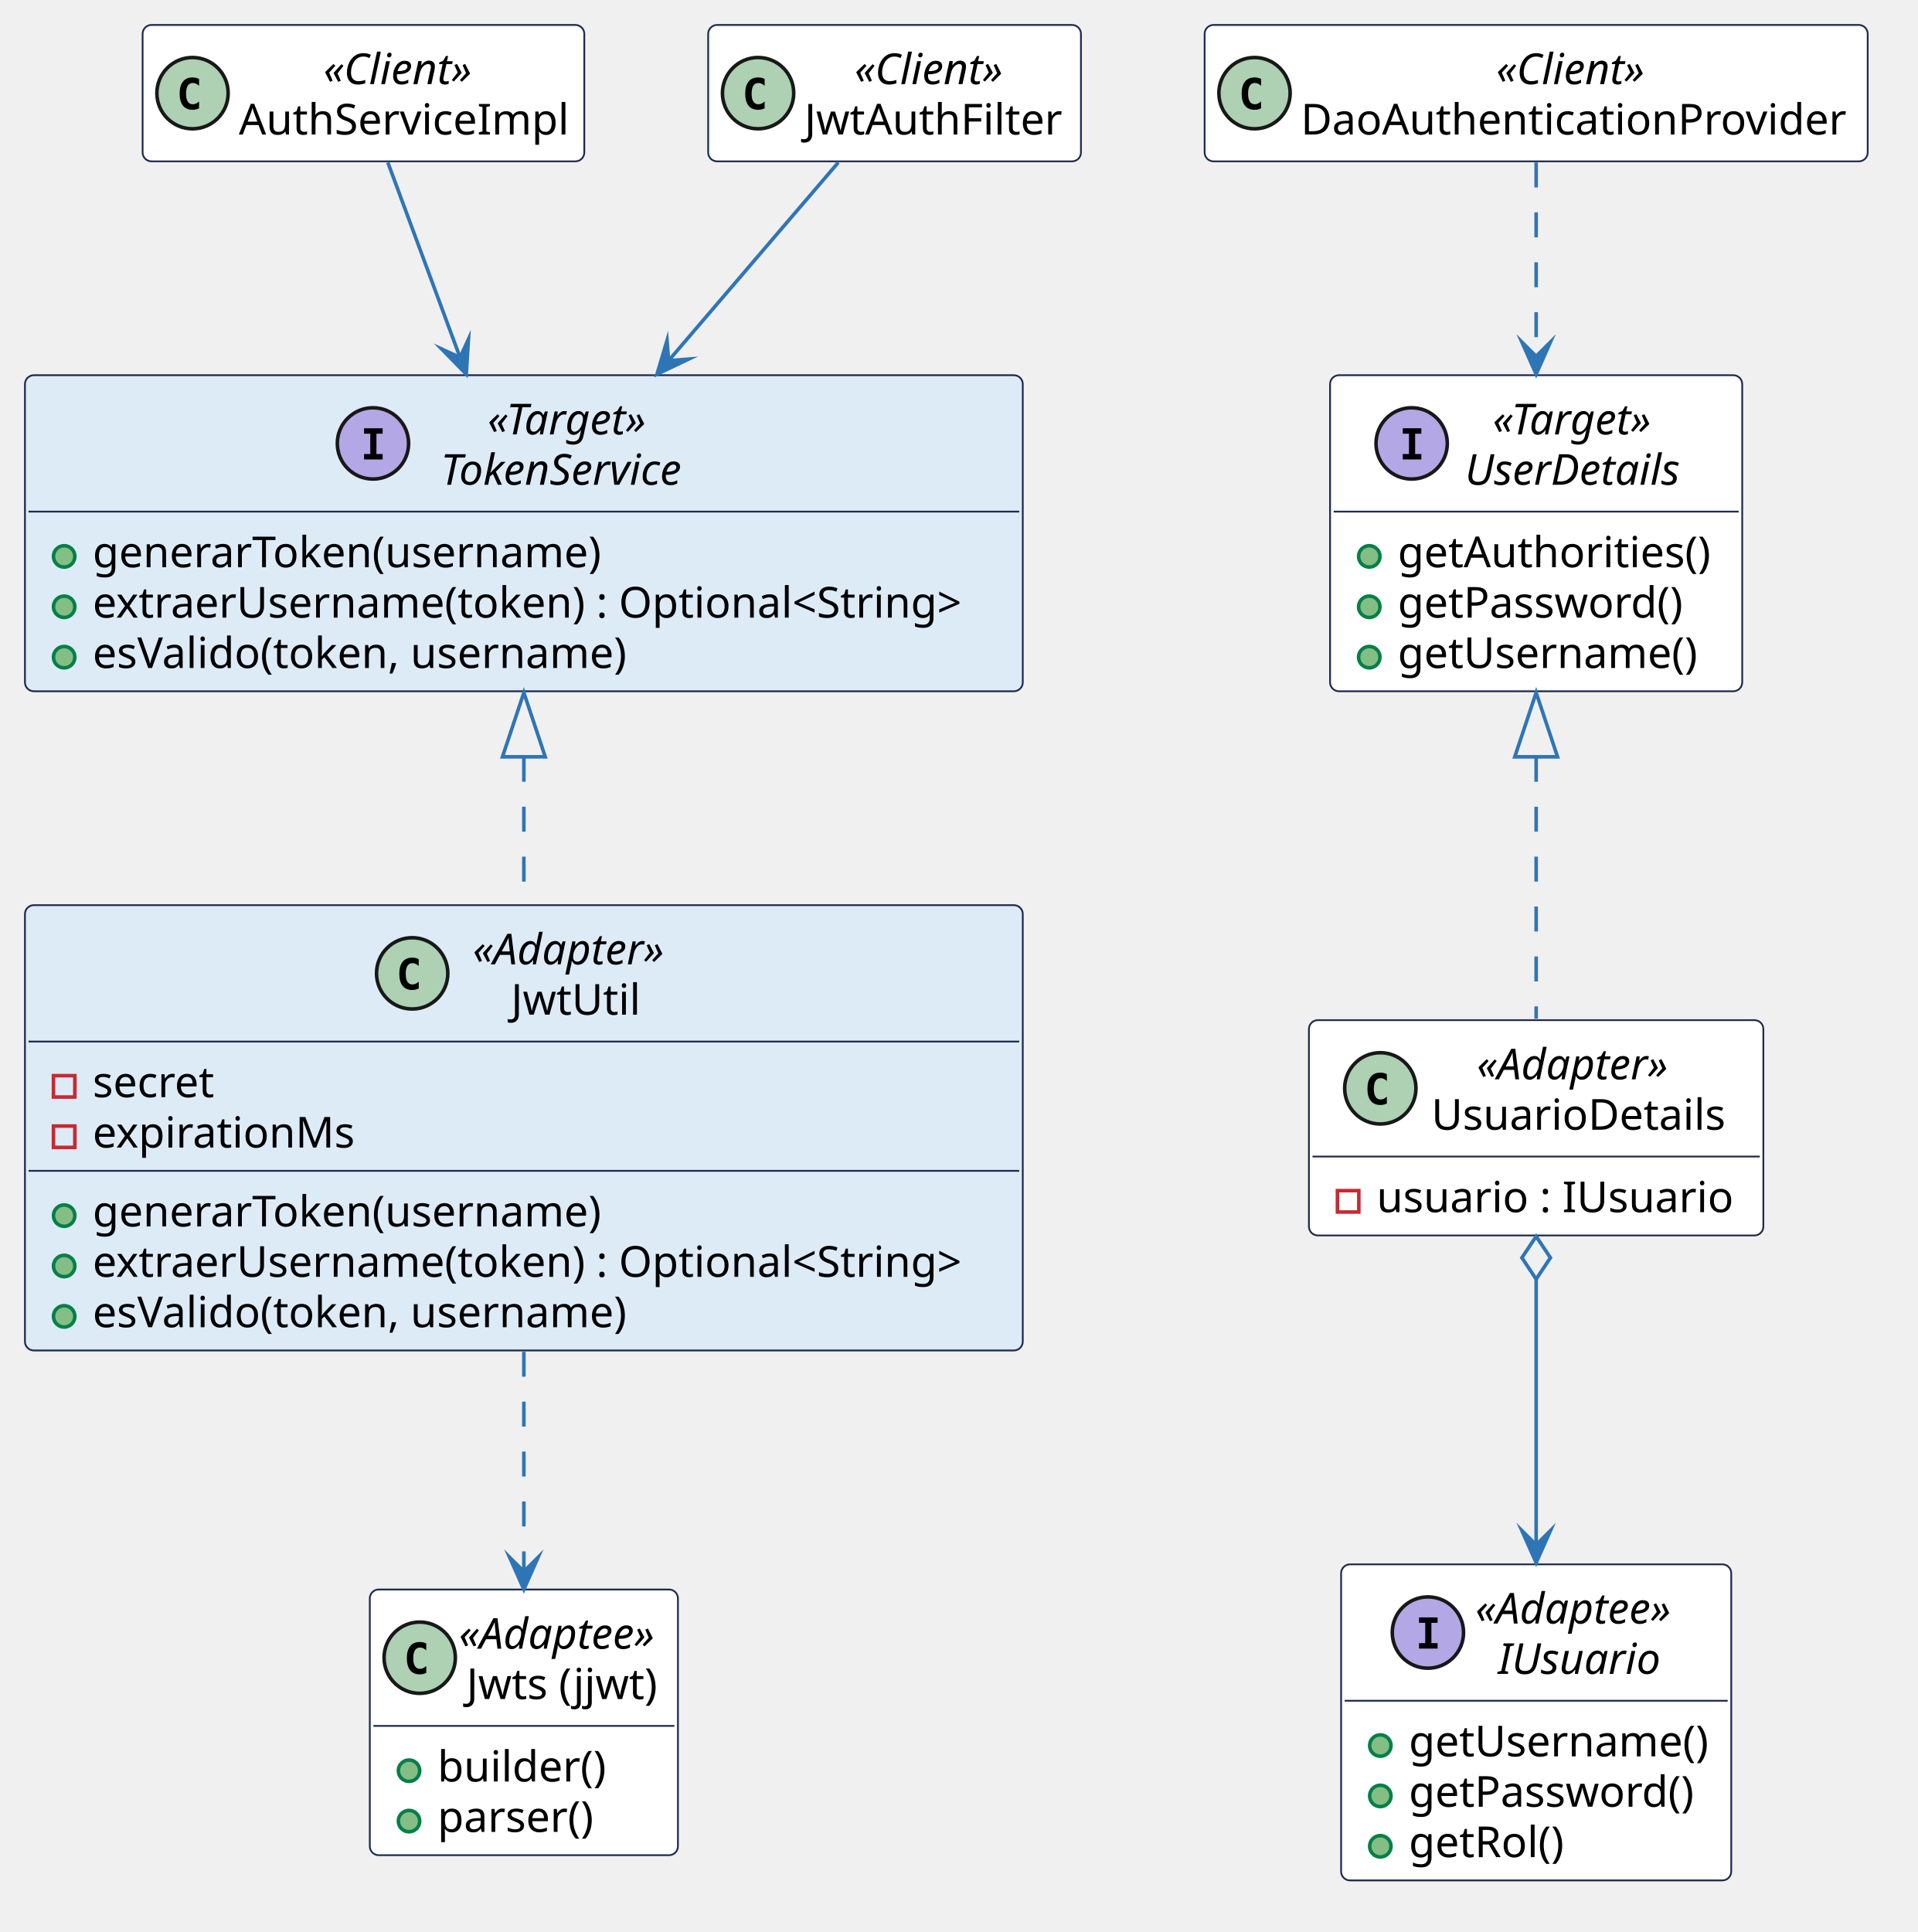
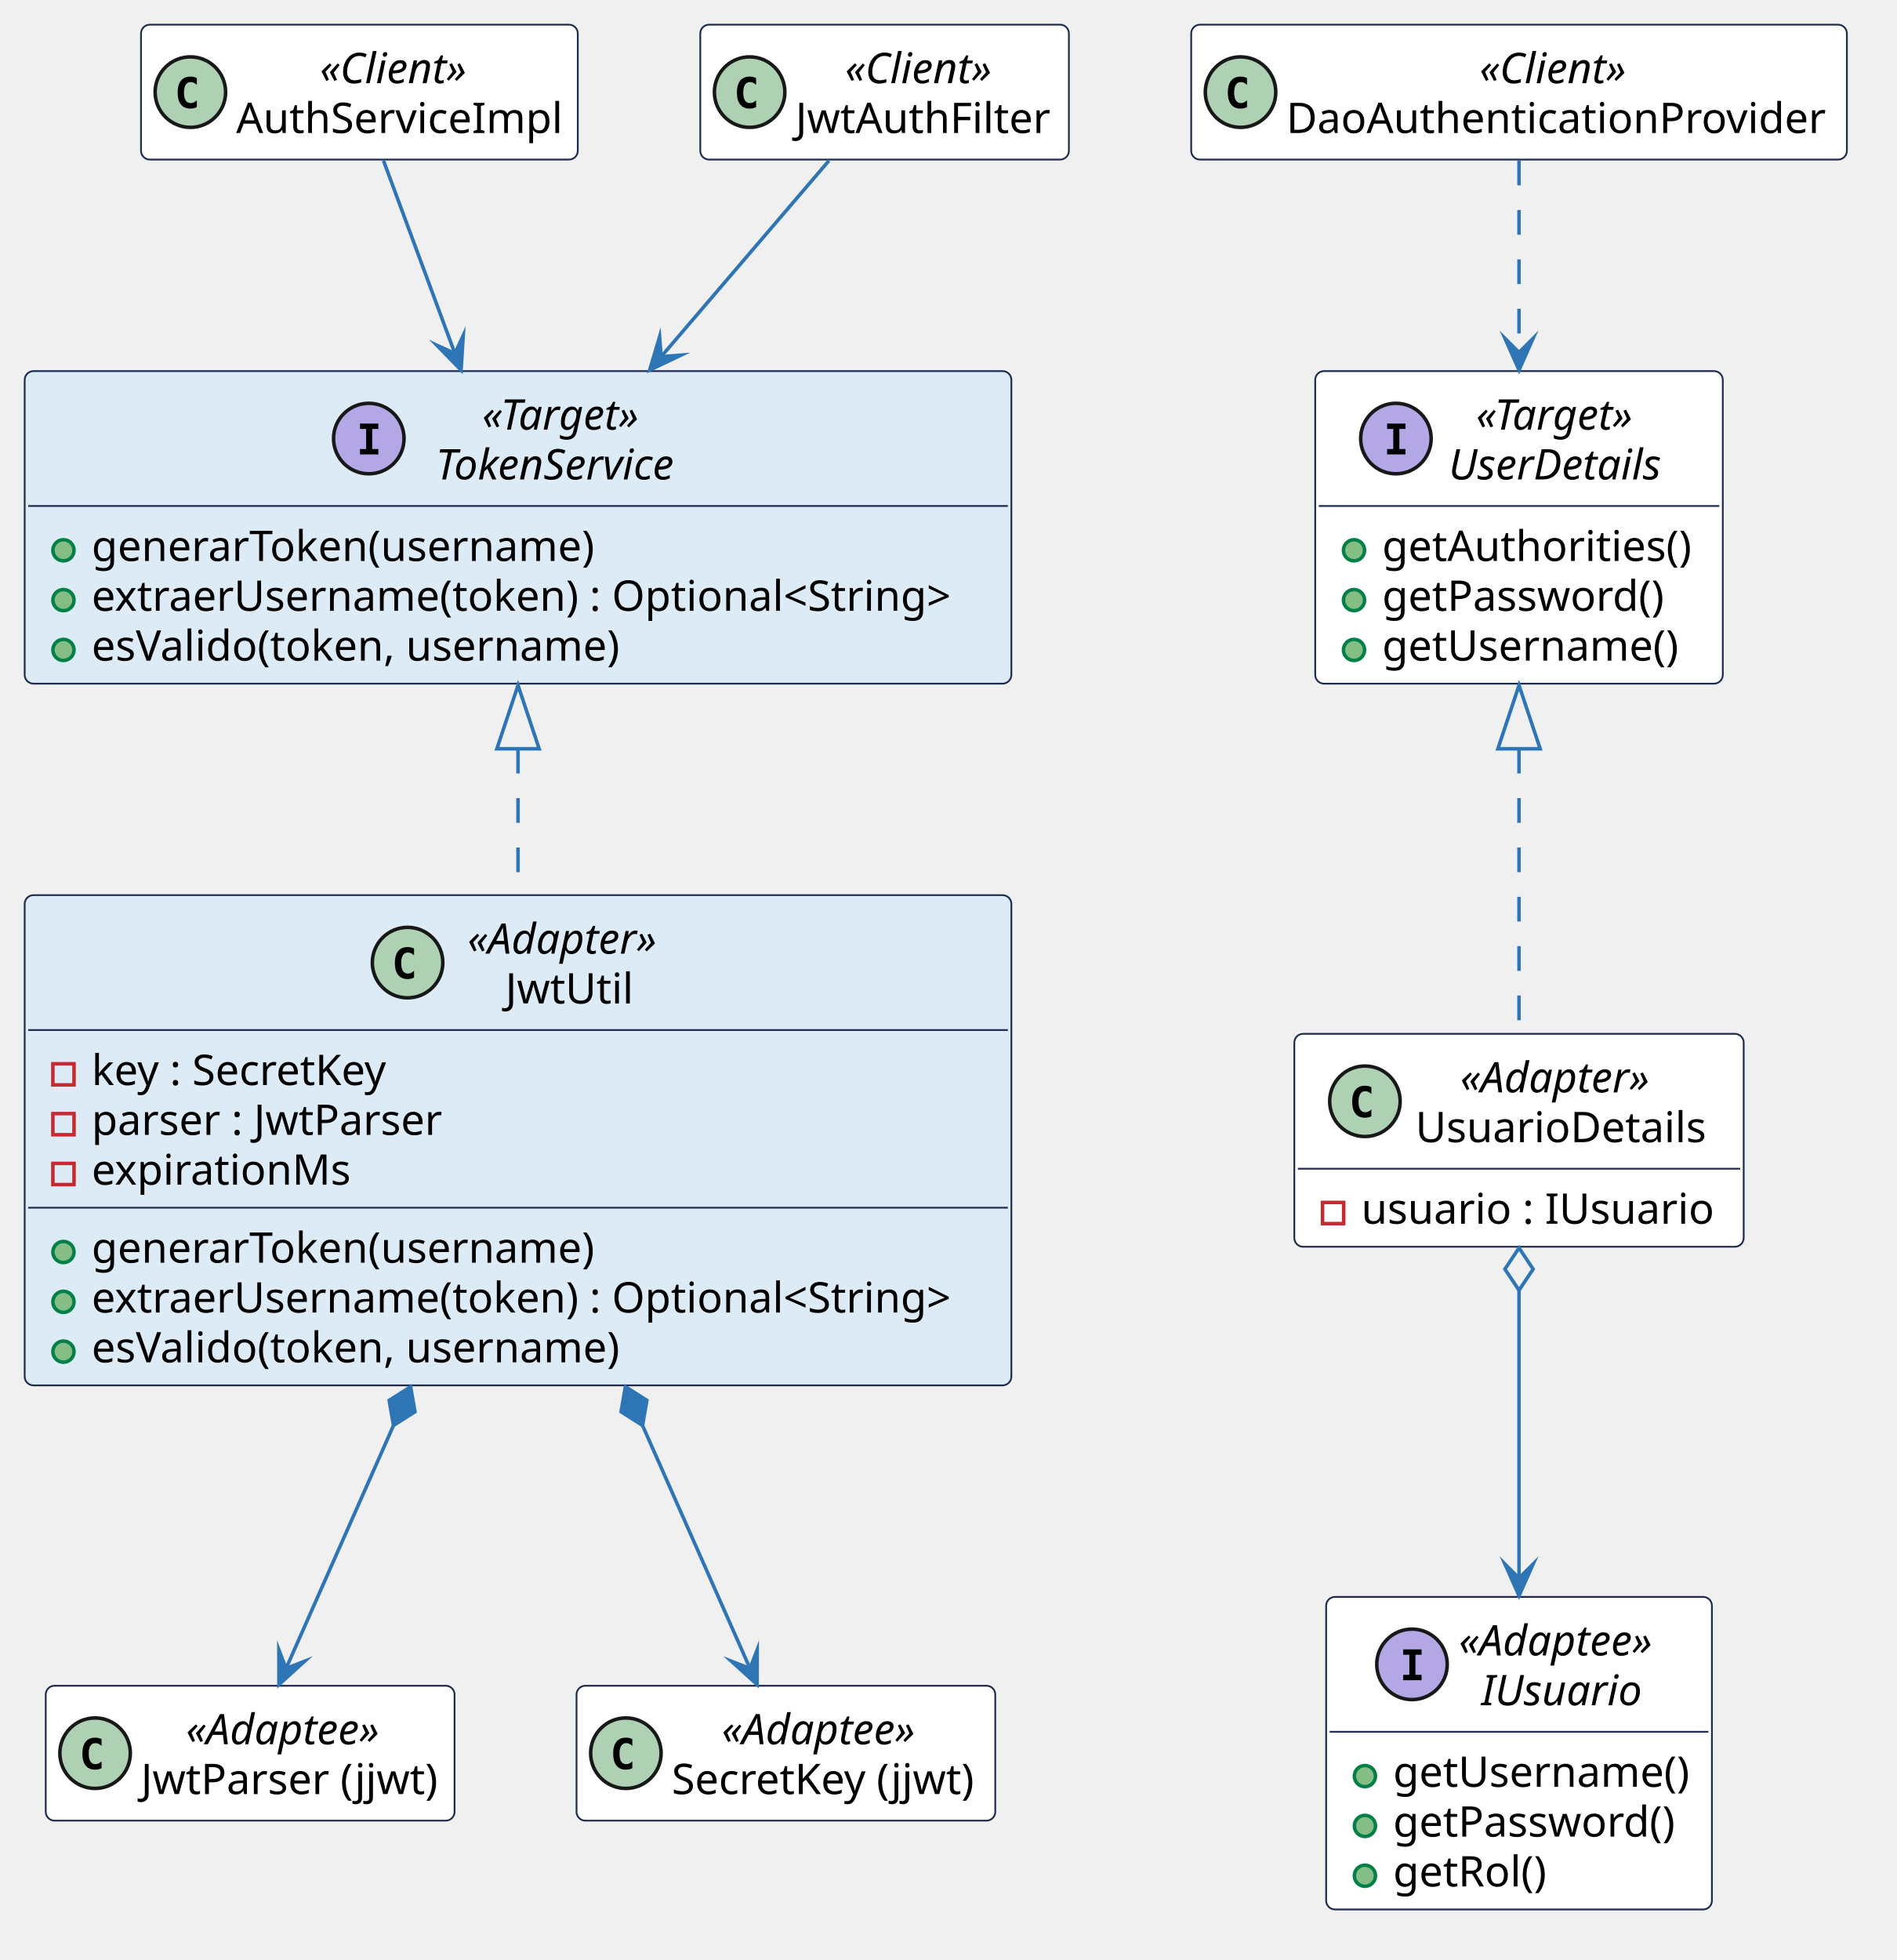
- <svg xmlns="http://www.w3.org/2000/svg" version="1.1" data-diagram-type="CLASS" style="width:538px;height:542px;background:#FFFFFF;" width="538px" height="542px" viewBox="0 0 538 542" zoomAndPan="magnify" preserveAspectRatio="none" contentStyleType="text/css">
+ <svg xmlns="http://www.w3.org/2000/svg" version="1.1" data-diagram-type="CLASS" style="width:538px;height:556px;background:#FFFFFF;" width="538px" height="556px" viewBox="0 0 538 556" zoomAndPan="magnify" preserveAspectRatio="none" contentStyleType="text/css">
  <defs />
  <g font-family="sans-serif" lengthAdjust="spacing">
    <g class="entity" data-qualified-name="TokenService" id="ent0001" data-source-line="15">
-       <rect x="7" y="105.26" width="279.941" height="88.664" fill="#DDEBF7" style="stroke:#1D2B4F;stroke-width:0.5;" rx="2.5" ry="2.5" />
-       <ellipse cx="104.633" cy="124.393" rx="10" ry="10" fill="#B4A7E5" style="stroke:#181818;stroke-width:1;" />
-       <path d="M102.141,121.668 L102.141,120.145 L107.35,120.145 L107.35,121.668 L105.609,121.668 L105.609,127.369 L107.35,127.369 L107.35,128.893 L102.141,128.893 L102.141,127.369 L103.881,127.369 L103.881,121.668 Z " fill="#000" />
-       <text x="136.793" y="121.862" fill="#000" font-size="12" textLength="50.355" font-style="italic" font-family="Calibri">«Target»</text>
-       <text x="123.633" y="135.994" fill="#000" font-size="12" textLength="76.676" font-style="italic" font-family="Calibri">TokenService</text>
-       <line x1="8" y1="143.526" x2="285.941" y2="143.526" style="stroke:#1D2B4F;stroke-width:0.5;" />
+       <rect x="7" y="105.27" width="279.941" height="88.664" fill="#DDEBF7" style="stroke:#1D2B4F;stroke-width:0.5;" rx="2.5" ry="2.5" />
+       <ellipse cx="104.633" cy="124.403" rx="10" ry="10" fill="#B4A7E5" style="stroke:#181818;stroke-width:1;" />
+       <path d="M102.141,121.678 L102.141,120.155 L107.35,120.155 L107.35,121.678 L105.609,121.678 L105.609,127.379 L107.35,127.379 L107.35,128.903 L102.141,128.903 L102.141,127.379 L103.881,127.379 L103.881,121.678 Z " fill="#000" />
+       <text x="136.793" y="121.872" fill="#000" font-size="12" textLength="50.355" font-style="italic" font-family="Calibri">«Target»</text>
+       <text x="123.633" y="136.004" fill="#000" font-size="12" textLength="76.676" font-style="italic" font-family="Calibri">TokenService</text>
+       <line x1="8" y1="143.536" x2="285.941" y2="143.536" style="stroke:#1D2B4F;stroke-width:0.5;" />
      <g data-visibility-modifier="PUBLIC_METHOD">
-         <ellipse cx="18" cy="156.092" rx="3" ry="3" fill="#84BE84" style="stroke:#038048;stroke-width:1;" />
+         <ellipse cx="18" cy="156.102" rx="3" ry="3" fill="#84BE84" style="stroke:#038048;stroke-width:1;" />
      </g>
-       <text x="26" y="159.127" fill="#000" font-size="12" textLength="145.781" font-family="Calibri">generarToken(username)</text>
+       <text x="26" y="159.137" fill="#000" font-size="12" textLength="145.781" font-family="Calibri">generarToken(username)</text>
      <g data-visibility-modifier="PUBLIC_METHOD">
-         <ellipse cx="18" cy="170.225" rx="3" ry="3" fill="#84BE84" style="stroke:#038048;stroke-width:1;" />
+         <ellipse cx="18" cy="170.235" rx="3" ry="3" fill="#84BE84" style="stroke:#038048;stroke-width:1;" />
      </g>
-       <text x="26" y="173.26" fill="#000" font-size="12" textLength="254.941" font-family="Calibri">extraerUsername(token) : Optional&lt;String&gt;</text>
+       <text x="26" y="173.27" fill="#000" font-size="12" textLength="254.941" font-family="Calibri">extraerUsername(token) : Optional&lt;String&gt;</text>
      <g data-visibility-modifier="PUBLIC_METHOD">
-         <ellipse cx="18" cy="184.358" rx="3" ry="3" fill="#84BE84" style="stroke:#038048;stroke-width:1;" />
+         <ellipse cx="18" cy="184.368" rx="3" ry="3" fill="#84BE84" style="stroke:#038048;stroke-width:1;" />
      </g>
-       <text x="26" y="187.393" fill="#000" font-size="12" textLength="154.664" font-family="Calibri">esValido(token, username)</text>
+       <text x="26" y="187.403" fill="#000" font-size="12" textLength="154.664" font-family="Calibri">esValido(token, username)</text>
    </g>
    <g class="entity" data-qualified-name="JwtUtil" id="ent0002" data-source-line="20">
-       <rect x="7" y="253.93" width="279.941" height="124.93" fill="#DDEBF7" style="stroke:#1D2B4F;stroke-width:0.5;" rx="2.5" ry="2.5" />
+       <rect x="7" y="253.93" width="279.941" height="139.063" fill="#DDEBF7" style="stroke:#1D2B4F;stroke-width:0.5;" rx="2.5" ry="2.5" />
      <ellipse cx="115.636" cy="273.063" rx="10" ry="10" fill="#ADD1B2" style="stroke:#181818;stroke-width:1;" />
-       <path d="M117.47,277.311 Q117.06,277.522 116.608,277.627 Q116.157,277.733 115.659,277.733 Q113.89,277.733 112.958,276.567 Q112.026,275.401 112.026,273.198 Q112.026,270.989 112.958,269.823 Q113.89,268.657 115.659,268.657 Q116.157,268.657 116.614,268.762 Q117.071,268.868 117.47,269.078 L117.47,271 Q117.024,270.59 116.605,270.4 Q116.187,270.209 115.741,270.209 Q114.792,270.209 114.309,270.962 Q113.825,271.715 113.825,273.198 Q113.825,274.674 114.309,275.427 Q114.792,276.18 115.741,276.18 Q116.187,276.18 116.605,275.99 Q117.024,275.799 117.47,275.389 Z " fill="#000" />
+       <path d="M117.47,277.311 Q117.06,277.522 116.608,277.627 Q116.157,277.733 115.659,277.733 Q113.89,277.733 112.958,276.567 Q112.026,275.401 112.026,273.198 Q112.026,270.989 112.958,269.823 Q113.89,268.657 115.659,268.657 Q116.157,268.657 116.614,268.762 Q117.071,268.867 117.47,269.078 L117.47,271 Q117.024,270.59 116.605,270.4 Q116.187,270.209 115.741,270.209 Q114.792,270.209 114.309,270.962 Q113.825,271.715 113.825,273.198 Q113.825,274.674 114.309,275.427 Q114.792,276.18 115.741,276.18 Q116.187,276.18 116.605,275.99 Q117.024,275.799 117.47,275.389 Z " fill="#000" />
      <text x="132.636" y="270.532" fill="#000" font-size="12" textLength="58.67" font-style="italic" font-family="Calibri">«Adapter»</text>
      <text x="143.367" y="284.664" fill="#000" font-size="12" textLength="37.207" font-family="Calibri">JwtUtil</text>
      <line x1="8" y1="292.196" x2="285.941" y2="292.196" style="stroke:#1D2B4F;stroke-width:0.5;" />
      <g data-visibility-modifier="PRIVATE_FIELD">
        <rect x="15" y="301.762" width="6" height="6" fill="none" style="stroke:#C82930;stroke-width:1;" />
      </g>
-       <text x="26" y="307.797" fill="#000" font-size="12" textLength="35.033" font-family="Calibri">secret</text>
+       <text x="26" y="307.797" fill="#000" font-size="12" textLength="87.527" font-family="Calibri">key : SecretKey</text>
      <g data-visibility-modifier="PRIVATE_FIELD">
        <rect x="15" y="315.895" width="6" height="6" fill="none" style="stroke:#C82930;stroke-width:1;" />
      </g>
-       <text x="26" y="321.93" fill="#000" font-size="12" textLength="75.832" font-family="Calibri">expirationMs</text>
-       <line x1="8" y1="328.461" x2="285.941" y2="328.461" style="stroke:#1D2B4F;stroke-width:0.5;" />
-       <g data-visibility-modifier="PUBLIC_METHOD">
-         <ellipse cx="18" cy="341.028" rx="3" ry="3" fill="#84BE84" style="stroke:#038048;stroke-width:1;" />
+       <text x="26" y="321.93" fill="#000" font-size="12" textLength="101.543" font-family="Calibri">parser : JwtParser</text>
+       <g data-visibility-modifier="PRIVATE_FIELD">
+         <rect x="15" y="330.028" width="6" height="6" fill="none" style="stroke:#C82930;stroke-width:1;" />
      </g>
-       <text x="26" y="344.063" fill="#000" font-size="12" textLength="145.781" font-family="Calibri">generarToken(username)</text>
+       <text x="26" y="336.063" fill="#000" font-size="12" textLength="75.832" font-family="Calibri">expirationMs</text>
+       <line x1="8" y1="342.594" x2="285.941" y2="342.594" style="stroke:#1D2B4F;stroke-width:0.5;" />
      <g data-visibility-modifier="PUBLIC_METHOD">
        <ellipse cx="18" cy="355.16" rx="3" ry="3" fill="#84BE84" style="stroke:#038048;stroke-width:1;" />
      </g>
-       <text x="26" y="358.196" fill="#000" font-size="12" textLength="254.941" font-family="Calibri">extraerUsername(token) : Optional&lt;String&gt;</text>
+       <text x="26" y="358.196" fill="#000" font-size="12" textLength="145.781" font-family="Calibri">generarToken(username)</text>
      <g data-visibility-modifier="PUBLIC_METHOD">
        <ellipse cx="18" cy="369.293" rx="3" ry="3" fill="#84BE84" style="stroke:#038048;stroke-width:1;" />
      </g>
-       <text x="26" y="372.328" fill="#000" font-size="12" textLength="154.664" font-family="Calibri">esValido(token, username)</text>
+       <text x="26" y="372.328" fill="#000" font-size="12" textLength="254.941" font-family="Calibri">extraerUsername(token) : Optional&lt;String&gt;</text>
+       <g data-visibility-modifier="PUBLIC_METHOD">
+         <ellipse cx="18" cy="383.426" rx="3" ry="3" fill="#84BE84" style="stroke:#038048;stroke-width:1;" />
+       </g>
+       <text x="26" y="386.461" fill="#000" font-size="12" textLength="154.664" font-family="Calibri">esValido(token, username)</text>
    </g>
-     <g class="entity" data-qualified-name="Jwts" id="ent0003" data-source-line="27">
-       <rect x="103.75" y="445.92" width="86.445" height="74.531" fill="#FFF" style="stroke:#1D2B4F;stroke-width:0.5;" rx="2.5" ry="2.5" />
-       <ellipse cx="117.75" cy="465.053" rx="10" ry="10" fill="#ADD1B2" style="stroke:#181818;stroke-width:1;" />
-       <path d="M119.584,469.301 Q119.174,469.512 118.723,469.617 Q118.271,469.723 117.773,469.723 Q116.004,469.723 115.072,468.557 Q114.141,467.391 114.141,465.188 Q114.141,462.979 115.072,461.813 Q116.004,460.647 117.773,460.647 Q118.271,460.647 118.729,460.752 Q119.186,460.857 119.584,461.068 L119.584,462.99 Q119.139,462.58 118.72,462.39 Q118.301,462.199 117.855,462.199 Q116.906,462.199 116.423,462.952 Q115.939,463.705 115.939,465.188 Q115.939,466.664 116.423,467.417 Q116.906,468.17 117.855,468.17 Q118.301,468.17 118.72,467.98 Q119.139,467.789 119.584,467.379 Z " fill="#000" />
-       <text x="128.75" y="462.522" fill="#000" font-size="12" textLength="60.445" font-style="italic" font-family="Calibri">«Adaptee»</text>
-       <text x="130.862" y="476.654" fill="#000" font-size="12" textLength="56.221" font-family="Calibri">Jwts (jjwt)</text>
-       <line x1="104.75" y1="484.186" x2="189.195" y2="484.186" style="stroke:#1D2B4F;stroke-width:0.5;" />
-       <g data-visibility-modifier="PUBLIC_METHOD">
-         <ellipse cx="114.75" cy="496.752" rx="3" ry="3" fill="#84BE84" style="stroke:#038048;stroke-width:1;" />
-       </g>
-       <text x="122.75" y="499.787" fill="#000" font-size="12" textLength="48.891" font-family="Calibri">builder()</text>
-       <g data-visibility-modifier="PUBLIC_METHOD">
-         <ellipse cx="114.75" cy="510.885" rx="3" ry="3" fill="#84BE84" style="stroke:#038048;stroke-width:1;" />
-       </g>
-       <text x="122.75" y="513.92" fill="#000" font-size="12" textLength="44.607" font-family="Calibri">parser()</text>
+     <g class="entity" data-qualified-name="JwtParser" id="ent0003" data-source-line="28">
+       <rect x="12.98" y="478.2" width="115.986" height="38.266" fill="#FFF" style="stroke:#1D2B4F;stroke-width:0.5;" rx="2.5" ry="2.5" />
+       <ellipse cx="26.98" cy="497.333" rx="10" ry="10" fill="#ADD1B2" style="stroke:#181818;stroke-width:1;" />
+       <path d="M28.814,501.581 Q28.404,501.792 27.953,501.897 Q27.501,502.003 27.003,502.003 Q25.234,502.003 24.302,500.837 Q23.371,499.671 23.371,497.468 Q23.371,495.259 24.302,494.093 Q25.234,492.927 27.003,492.927 Q27.501,492.927 27.959,493.032 Q28.416,493.138 28.814,493.348 L28.814,495.27 Q28.369,494.86 27.95,494.67 Q27.531,494.479 27.085,494.479 Q26.136,494.479 25.653,495.232 Q25.169,495.985 25.169,497.468 Q25.169,498.944 25.653,499.697 Q26.136,500.45 27.085,500.45 Q27.531,500.45 27.95,500.26 Q28.369,500.069 28.814,499.659 Z " fill="#000" />
+       <text x="52.751" y="494.802" fill="#000" font-size="12" textLength="60.445" font-style="italic" font-family="Calibri">«Adaptee»</text>
+       <text x="39.98" y="508.934" fill="#000" font-size="12" textLength="85.986" font-family="Calibri">JwtParser (jjwt)</text>
    </g>
-     <g class="entity" data-qualified-name="AuthServiceImpl" id="ent0004" data-source-line="31">
+     <g class="entity" data-qualified-name="SecretKey" id="ent0004" data-source-line="29">
+       <rect x="163.57" y="478.2" width="118.805" height="38.266" fill="#FFF" style="stroke:#1D2B4F;stroke-width:0.5;" rx="2.5" ry="2.5" />
+       <ellipse cx="177.57" cy="497.333" rx="10" ry="10" fill="#ADD1B2" style="stroke:#181818;stroke-width:1;" />
+       <path d="M179.404,501.581 Q178.994,501.792 178.543,501.897 Q178.091,502.003 177.593,502.003 Q175.824,502.003 174.892,500.837 Q173.961,499.671 173.961,497.468 Q173.961,495.259 174.892,494.093 Q175.824,492.927 177.593,492.927 Q178.091,492.927 178.549,493.032 Q179.006,493.138 179.404,493.348 L179.404,495.27 Q178.959,494.86 178.54,494.67 Q178.121,494.479 177.675,494.479 Q176.726,494.479 176.243,495.232 Q175.759,495.985 175.759,497.468 Q175.759,498.944 176.243,499.697 Q176.726,500.45 177.675,500.45 Q178.121,500.45 178.54,500.26 Q178.959,500.069 179.404,499.659 Z " fill="#000" />
+       <text x="204.75" y="494.802" fill="#000" font-size="12" textLength="60.445" font-style="italic" font-family="Calibri">«Adaptee»</text>
+       <text x="190.57" y="508.934" fill="#000" font-size="12" textLength="88.805" font-family="Calibri">SecretKey (jjwt)</text>
+     </g>
+     <g class="entity" data-qualified-name="AuthServiceImpl" id="ent0005" data-source-line="30">
      <rect x="40.01" y="7" width="123.914" height="38.266" fill="#FFF" style="stroke:#1D2B4F;stroke-width:0.5;" rx="2.5" ry="2.5" />
      <ellipse cx="54.01" cy="26.133" rx="10" ry="10" fill="#ADD1B2" style="stroke:#181818;stroke-width:1;" />
      <path d="M55.844,30.381 Q55.434,30.592 54.983,30.697 Q54.531,30.803 54.033,30.803 Q52.264,30.803 51.332,29.637 Q50.401,28.471 50.401,26.268 Q50.401,24.059 51.332,22.893 Q52.264,21.727 54.033,21.727 Q54.531,21.727 54.989,21.832 Q55.446,21.938 55.844,22.148 L55.844,24.07 Q55.399,23.66 54.98,23.47 Q54.561,23.279 54.115,23.279 Q53.166,23.279 52.683,24.032 Q52.199,24.785 52.199,26.268 Q52.199,27.744 52.683,28.497 Q53.166,29.25 54.115,29.25 Q54.561,29.25 54.98,29.06 Q55.399,28.869 55.844,28.459 Z " fill="#000" />
      <text x="90.749" y="23.602" fill="#000" font-size="12" textLength="46.436" font-style="italic" font-family="Calibri">«Client»</text>
      <text x="67.01" y="37.734" fill="#000" font-size="12" textLength="93.914" font-family="Calibri">AuthServiceImpl</text>
    </g>
-     <g class="entity" data-qualified-name="JwtAuthFilter" id="ent0005" data-source-line="32">
+     <g class="entity" data-qualified-name="JwtAuthFilter" id="ent0006" data-source-line="31">
      <rect x="198.68" y="7" width="104.584" height="38.266" fill="#FFF" style="stroke:#1D2B4F;stroke-width:0.5;" rx="2.5" ry="2.5" />
      <ellipse cx="212.68" cy="26.133" rx="10" ry="10" fill="#ADD1B2" style="stroke:#181818;stroke-width:1;" />
      <path d="M214.514,30.381 Q214.104,30.592 213.653,30.697 Q213.201,30.803 212.703,30.803 Q210.934,30.803 210.002,29.637 Q209.071,28.471 209.071,26.268 Q209.071,24.059 210.002,22.893 Q210.934,21.727 212.703,21.727 Q213.201,21.727 213.659,21.832 Q214.116,21.938 214.514,22.148 L214.514,24.07 Q214.069,23.66 213.65,23.47 Q213.231,23.279 212.785,23.279 Q211.836,23.279 211.353,24.032 Q210.869,24.785 210.869,26.268 Q210.869,27.744 211.353,28.497 Q211.836,29.25 212.785,29.25 Q213.231,29.25 213.65,29.06 Q214.069,28.869 214.514,28.459 Z " fill="#000" />
      <text x="239.754" y="23.602" fill="#000" font-size="12" textLength="46.436" font-style="italic" font-family="Calibri">«Client»</text>
      <text x="225.68" y="37.734" fill="#000" font-size="12" textLength="74.584" font-family="Calibri">JwtAuthFilter</text>
    </g>
-     <g class="entity" data-qualified-name="UserDetails" id="ent0010" data-source-line="38">
-       <rect x="373.15" y="105.26" width="115.633" height="88.664" fill="#FFF" style="stroke:#1D2B4F;stroke-width:0.5;" rx="2.5" ry="2.5" />
-       <ellipse cx="396.043" cy="124.393" rx="10" ry="10" fill="#B4A7E5" style="stroke:#181818;stroke-width:1;" />
-       <path d="M393.551,121.668 L393.551,120.145 L398.76,120.145 L398.76,121.668 L397.019,121.668 L397.019,127.369 L398.76,127.369 L398.76,128.893 L393.551,128.893 L393.551,127.369 L395.291,127.369 L395.291,121.668 Z " fill="#000" />
-       <text x="418.777" y="121.862" fill="#000" font-size="12" textLength="50.355" font-style="italic" font-family="Calibri">«Target»</text>
-       <text x="411.019" y="135.994" fill="#000" font-size="12" textLength="65.871" font-style="italic" font-family="Calibri">UserDetails</text>
-       <line x1="374.15" y1="143.526" x2="487.783" y2="143.526" style="stroke:#1D2B4F;stroke-width:0.5;" />
+     <g class="entity" data-qualified-name="UserDetails" id="ent0012" data-source-line="38">
+       <rect x="373.15" y="105.27" width="115.633" height="88.664" fill="#FFF" style="stroke:#1D2B4F;stroke-width:0.5;" rx="2.5" ry="2.5" />
+       <ellipse cx="396.043" cy="124.403" rx="10" ry="10" fill="#B4A7E5" style="stroke:#181818;stroke-width:1;" />
+       <path d="M393.551,121.678 L393.551,120.155 L398.76,120.155 L398.76,121.678 L397.019,121.678 L397.019,127.379 L398.76,127.379 L398.76,128.903 L393.551,128.903 L393.551,127.379 L395.291,127.379 L395.291,121.678 Z " fill="#000" />
+       <text x="418.777" y="121.872" fill="#000" font-size="12" textLength="50.355" font-style="italic" font-family="Calibri">«Target»</text>
+       <text x="411.019" y="136.004" fill="#000" font-size="12" textLength="65.871" font-style="italic" font-family="Calibri">UserDetails</text>
+       <line x1="374.15" y1="143.536" x2="487.783" y2="143.536" style="stroke:#1D2B4F;stroke-width:0.5;" />
      <g data-visibility-modifier="PUBLIC_METHOD">
-         <ellipse cx="384.15" cy="156.092" rx="3" ry="3" fill="#84BE84" style="stroke:#038048;stroke-width:1;" />
+         <ellipse cx="384.15" cy="156.102" rx="3" ry="3" fill="#84BE84" style="stroke:#038048;stroke-width:1;" />
      </g>
-       <text x="392.15" y="159.127" fill="#000" font-size="12" textLength="90.633" font-family="Calibri">getAuthorities()</text>
+       <text x="392.15" y="159.137" fill="#000" font-size="12" textLength="90.633" font-family="Calibri">getAuthorities()</text>
      <g data-visibility-modifier="PUBLIC_METHOD">
-         <ellipse cx="384.15" cy="170.225" rx="3" ry="3" fill="#84BE84" style="stroke:#038048;stroke-width:1;" />
+         <ellipse cx="384.15" cy="170.235" rx="3" ry="3" fill="#84BE84" style="stroke:#038048;stroke-width:1;" />
      </g>
-       <text x="392.15" y="173.26" fill="#000" font-size="12" textLength="81.035" font-family="Calibri">getPassword()</text>
+       <text x="392.15" y="173.27" fill="#000" font-size="12" textLength="81.035" font-family="Calibri">getPassword()</text>
      <g data-visibility-modifier="PUBLIC_METHOD">
-         <ellipse cx="384.15" cy="184.358" rx="3" ry="3" fill="#84BE84" style="stroke:#038048;stroke-width:1;" />
+         <ellipse cx="384.15" cy="184.368" rx="3" ry="3" fill="#84BE84" style="stroke:#038048;stroke-width:1;" />
      </g>
-       <text x="392.15" y="187.393" fill="#000" font-size="12" textLength="84.451" font-family="Calibri">getUsername()</text>
+       <text x="392.15" y="187.403" fill="#000" font-size="12" textLength="84.451" font-family="Calibri">getUsername()</text>
    </g>
-     <g class="entity" data-qualified-name="UsuarioDetails" id="ent0011" data-source-line="43">
-       <rect x="367.22" y="286.19" width="127.492" height="60.398" fill="#FFF" style="stroke:#1D2B4F;stroke-width:0.5;" rx="2.5" ry="2.5" />
-       <ellipse cx="387.247" cy="305.323" rx="10" ry="10" fill="#ADD1B2" style="stroke:#181818;stroke-width:1;" />
-       <path d="M389.081,309.571 Q388.67,309.782 388.219,309.887 Q387.768,309.993 387.27,309.993 Q385.501,309.993 384.569,308.827 Q383.637,307.661 383.637,305.458 Q383.637,303.249 384.569,302.083 Q385.501,300.917 387.27,300.917 Q387.768,300.917 388.225,301.022 Q388.682,301.127 389.081,301.338 L389.081,303.26 Q388.635,302.85 388.216,302.66 Q387.797,302.469 387.352,302.469 Q386.403,302.469 385.92,303.222 Q385.436,303.975 385.436,305.458 Q385.436,306.934 385.92,307.687 Q386.403,308.44 387.352,308.44 Q387.797,308.44 388.216,308.25 Q388.635,308.059 389.081,307.649 Z " fill="#000" />
-       <text x="414.301" y="302.792" fill="#000" font-size="12" textLength="58.67" font-style="italic" font-family="Calibri">«Adapter»</text>
-       <text x="401.586" y="316.924" fill="#000" font-size="12" textLength="84.1" font-family="Calibri">UsuarioDetails</text>
-       <line x1="368.22" y1="324.456" x2="493.712" y2="324.456" style="stroke:#1D2B4F;stroke-width:0.5;" />
+     <g class="entity" data-qualified-name="UsuarioDetails" id="ent0013" data-source-line="43">
+       <rect x="367.22" y="293.27" width="127.492" height="60.398" fill="#FFF" style="stroke:#1D2B4F;stroke-width:0.5;" rx="2.5" ry="2.5" />
+       <ellipse cx="387.247" cy="312.403" rx="10" ry="10" fill="#ADD1B2" style="stroke:#181818;stroke-width:1;" />
+       <path d="M389.081,316.651 Q388.67,316.862 388.219,316.967 Q387.768,317.073 387.27,317.073 Q385.501,317.073 384.569,315.907 Q383.637,314.741 383.637,312.538 Q383.637,310.329 384.569,309.163 Q385.501,307.997 387.27,307.997 Q387.768,307.997 388.225,308.102 Q388.682,308.208 389.081,308.418 L389.081,310.34 Q388.635,309.93 388.216,309.74 Q387.797,309.549 387.352,309.549 Q386.403,309.549 385.92,310.302 Q385.436,311.055 385.436,312.538 Q385.436,314.014 385.92,314.767 Q386.403,315.52 387.352,315.52 Q387.797,315.52 388.216,315.33 Q388.635,315.139 389.081,314.729 Z " fill="#000" />
+       <text x="414.301" y="309.872" fill="#000" font-size="12" textLength="58.67" font-style="italic" font-family="Calibri">«Adapter»</text>
+       <text x="401.586" y="324.004" fill="#000" font-size="12" textLength="84.1" font-family="Calibri">UsuarioDetails</text>
+       <line x1="368.22" y1="331.536" x2="493.712" y2="331.536" style="stroke:#1D2B4F;stroke-width:0.5;" />
      <g data-visibility-modifier="PRIVATE_FIELD">
-         <rect x="375.22" y="334.022" width="6" height="6" fill="none" style="stroke:#C82930;stroke-width:1;" />
+         <rect x="375.22" y="341.102" width="6" height="6" fill="none" style="stroke:#C82930;stroke-width:1;" />
      </g>
-       <text x="386.22" y="340.057" fill="#000" font-size="12" textLength="102.492" font-family="Calibri">usuario : IUsuario</text>
+       <text x="386.22" y="347.137" fill="#000" font-size="12" textLength="102.492" font-family="Calibri">usuario : IUsuario</text>
    </g>
-     <g class="entity" data-qualified-name="IUsuario" id="ent0012" data-source-line="46">
-       <rect x="376.25" y="438.86" width="109.451" height="88.664" fill="#FFF" style="stroke:#1D2B4F;stroke-width:0.5;" rx="2.5" ry="2.5" />
-       <ellipse cx="400.603" cy="457.993" rx="10" ry="10" fill="#B4A7E5" style="stroke:#181818;stroke-width:1;" />
-       <path d="M398.11,455.268 L398.11,453.745 L403.319,453.745 L403.319,455.268 L401.579,455.268 L401.579,460.969 L403.319,460.969 L403.319,462.493 L398.11,462.493 L398.11,460.969 L399.851,460.969 L399.851,455.268 Z " fill="#000" />
-       <text x="413.903" y="455.462" fill="#000" font-size="12" textLength="60.445" font-style="italic" font-family="Calibri">«Adaptee»</text>
-       <text x="420.269" y="469.594" fill="#000" font-size="12" textLength="47.713" font-style="italic" font-family="Calibri">IUsuario</text>
-       <line x1="377.25" y1="477.126" x2="484.701" y2="477.126" style="stroke:#1D2B4F;stroke-width:0.5;" />
+     <g class="entity" data-qualified-name="IUsuario" id="ent0014" data-source-line="46">
+       <rect x="376.25" y="453" width="109.451" height="88.664" fill="#FFF" style="stroke:#1D2B4F;stroke-width:0.5;" rx="2.5" ry="2.5" />
+       <ellipse cx="400.603" cy="472.133" rx="10" ry="10" fill="#B4A7E5" style="stroke:#181818;stroke-width:1;" />
+       <path d="M398.11,469.408 L398.11,467.885 L403.319,467.885 L403.319,469.408 L401.579,469.408 L401.579,475.109 L403.319,475.109 L403.319,476.633 L398.11,476.633 L398.11,475.109 L399.851,475.109 L399.851,469.408 Z " fill="#000" />
+       <text x="413.903" y="469.602" fill="#000" font-size="12" textLength="60.445" font-style="italic" font-family="Calibri">«Adaptee»</text>
+       <text x="420.269" y="483.734" fill="#000" font-size="12" textLength="47.713" font-style="italic" font-family="Calibri">IUsuario</text>
+       <line x1="377.25" y1="491.266" x2="484.701" y2="491.266" style="stroke:#1D2B4F;stroke-width:0.5;" />
      <g data-visibility-modifier="PUBLIC_METHOD">
-         <ellipse cx="387.25" cy="489.692" rx="3" ry="3" fill="#84BE84" style="stroke:#038048;stroke-width:1;" />
+         <ellipse cx="387.25" cy="503.832" rx="3" ry="3" fill="#84BE84" style="stroke:#038048;stroke-width:1;" />
      </g>
-       <text x="395.25" y="492.727" fill="#000" font-size="12" textLength="84.451" font-family="Calibri">getUsername()</text>
+       <text x="395.25" y="506.867" fill="#000" font-size="12" textLength="84.451" font-family="Calibri">getUsername()</text>
      <g data-visibility-modifier="PUBLIC_METHOD">
-         <ellipse cx="387.25" cy="503.825" rx="3" ry="3" fill="#84BE84" style="stroke:#038048;stroke-width:1;" />
+         <ellipse cx="387.25" cy="517.965" rx="3" ry="3" fill="#84BE84" style="stroke:#038048;stroke-width:1;" />
      </g>
-       <text x="395.25" y="506.86" fill="#000" font-size="12" textLength="81.035" font-family="Calibri">getPassword()</text>
+       <text x="395.25" y="521" fill="#000" font-size="12" textLength="81.035" font-family="Calibri">getPassword()</text>
      <g data-visibility-modifier="PUBLIC_METHOD">
-         <ellipse cx="387.25" cy="517.958" rx="3" ry="3" fill="#84BE84" style="stroke:#038048;stroke-width:1;" />
+         <ellipse cx="387.25" cy="532.098" rx="3" ry="3" fill="#84BE84" style="stroke:#038048;stroke-width:1;" />
      </g>
-       <text x="395.25" y="520.993" fill="#000" font-size="12" textLength="44.889" font-family="Calibri">getRol()</text>
+       <text x="395.25" y="535.133" fill="#000" font-size="12" textLength="44.889" font-family="Calibri">getRol()</text>
    </g>
-     <g class="entity" data-qualified-name="DaoAuthenticationProvider" id="ent0013" data-source-line="51">
+     <g class="entity" data-qualified-name="DaoAuthenticationProvider" id="ent0015" data-source-line="51">
      <rect x="337.96" y="7" width="186.029" height="38.266" fill="#FFF" style="stroke:#1D2B4F;stroke-width:0.5;" rx="2.5" ry="2.5" />
      <ellipse cx="351.96" cy="26.133" rx="10" ry="10" fill="#ADD1B2" style="stroke:#181818;stroke-width:1;" />
      <path d="M353.794,30.381 Q353.384,30.592 352.933,30.697 Q352.481,30.803 351.983,30.803 Q350.214,30.803 349.282,29.637 Q348.351,28.471 348.351,26.268 Q348.351,24.059 349.282,22.893 Q350.214,21.727 351.983,21.727 Q352.481,21.727 352.939,21.832 Q353.396,21.938 353.794,22.148 L353.794,24.07 Q353.349,23.66 352.93,23.47 Q352.511,23.279 352.065,23.279 Q351.116,23.279 350.633,24.032 Q350.149,24.785 350.149,26.268 Q350.149,27.744 350.633,28.497 Q351.116,29.25 352.065,29.25 Q352.511,29.25 352.93,29.06 Q353.349,28.869 353.794,28.459 Z " fill="#000" />
      <text x="419.757" y="23.602" fill="#000" font-size="12" textLength="46.436" font-style="italic" font-family="Calibri">«Client»</text>
      <text x="364.96" y="37.734" fill="#000" font-size="12" textLength="156.029" font-family="Calibri">DaoAuthenticationProvider</text>
    </g>
-     <g class="link" data-entity-1="ent0001" data-entity-2="ent0002" id="lnk6" data-source-line="33" data-link-type="extension">
-       <path d="M146.97,212.32 C146.97,230.44 146.97,233.78 146.97,253.46" style="stroke:#2E75B6;stroke-width:1;stroke-dasharray:7,7;" fill="none" id="TokenService-backto-JwtUtil" codeLine="33" />
-       <polygon points="146.97,194.32,140.97,212.32,152.97,212.32,146.97,194.32" fill="none" style="stroke:#2E75B6;stroke-width:1;stroke-linejoin:miter;stroke-miterlimit:10;" />
+     <g class="link" data-entity-1="ent0001" data-entity-2="ent0002" id="lnk7" data-source-line="32" data-link-type="extension">
+       <path d="M146.97,212.41 C146.97,230.42 146.97,233.69 146.97,253.68" style="stroke:#2E75B6;stroke-width:1;stroke-dasharray:7,7;" fill="none" id="TokenService-backto-JwtUtil" codeLine="32" />
+       <polygon points="146.97,194.41,140.97,212.41,152.97,212.41,146.97,194.41" fill="none" style="stroke:#2E75B6;stroke-width:1;stroke-linejoin:miter;stroke-miterlimit:10;" />
    </g>
-     <g class="link" data-entity-1="ent0002" data-entity-2="ent0003" id="lnk7" data-source-line="34" data-link-type="dependency">
-       <path d="M146.97,379.22 C146.97,401.69 146.97,421.34 146.97,440.88" style="stroke:#2E75B6;stroke-width:1;stroke-dasharray:7,7;" fill="none" id="JwtUtil-to-Jwts" codeLine="34" />
-       <polygon points="146.97,445.88,150.97,436.88,146.97,440.88,142.97,436.88,146.97,445.88" fill="#2E75B6" style="stroke:#2E75B6;stroke-width:1;stroke-linejoin:miter;stroke-miterlimit:10;" />
+     <g class="link" data-entity-1="ent0002" data-entity-2="ent0003" id="lnk8" data-source-line="33" data-link-type="composition">
+       <path d="M111.645,404.354 C98.095,434.984 90.102,453.067 81.162,473.287" style="stroke:#2E75B6;stroke-width:1;" fill="none" id="JwtUtil-JwtParser" codeLine="33" />
+       <polygon points="116.5,393.38,110.415,397.249,111.645,404.354,117.731,400.485,116.5,393.38" fill="#2E75B6" style="stroke:#2E75B6;stroke-width:1;stroke-linejoin:miter;stroke-miterlimit:10;" />
+       <polygon points="79.14,477.86,86.438,471.246,81.162,473.287,79.121,468.011,79.14,477.86" fill="#2E75B6" style="stroke:#2E75B6;stroke-width:1;stroke-linejoin:miter;stroke-miterlimit:10;" />
    </g>
-     <g class="link" data-entity-1="ent0004" data-entity-2="ent0001" id="lnk8" data-source-line="35" data-link-type="dependency">
-       <path d="M108.81,45.58 C114.63,61.31 121.502,79.862 129.072,100.282" style="stroke:#2E75B6;stroke-width:1;" fill="none" id="AuthServiceImpl-to-TokenService" codeLine="35" />
-       <polygon points="130.81,104.97,131.432,95.141,129.072,100.282,123.931,97.922,130.81,104.97" fill="#2E75B6" style="stroke:#2E75B6;stroke-width:1;stroke-linejoin:miter;stroke-miterlimit:10;" />
+     <g class="link" data-entity-1="ent0002" data-entity-2="ent0004" id="lnk9" data-source-line="34" data-link-type="composition">
+       <path d="M182.295,404.354 C195.845,434.984 203.836,453.068 212.786,473.288" style="stroke:#2E75B6;stroke-width:1;" fill="none" id="JwtUtil-SecretKey" codeLine="34" />
+       <polygon points="177.44,393.38,176.209,400.485,182.295,404.354,183.525,397.249,177.44,393.38" fill="#2E75B6" style="stroke:#2E75B6;stroke-width:1;stroke-linejoin:miter;stroke-miterlimit:10;" />
+       <polygon points="214.81,477.86,214.825,468.011,212.786,473.288,207.51,471.249,214.81,477.86" fill="#2E75B6" style="stroke:#2E75B6;stroke-width:1;stroke-linejoin:miter;stroke-miterlimit:10;" />
    </g>
-     <g class="link" data-entity-1="ent0005" data-entity-2="ent0001" id="lnk9" data-source-line="36" data-link-type="dependency">
-       <path d="M235.18,45.58 C221.71,61.31 205.063,80.753 187.573,101.173" style="stroke:#2E75B6;stroke-width:1;" fill="none" id="JwtAuthFilter-to-TokenService" codeLine="36" />
-       <polygon points="184.32,104.97,193.213,100.737,187.573,101.173,187.137,95.533,184.32,104.97" fill="#2E75B6" style="stroke:#2E75B6;stroke-width:1;stroke-linejoin:miter;stroke-miterlimit:10;" />
+     <g class="link" data-entity-1="ent0005" data-entity-2="ent0001" id="lnk10" data-source-line="35" data-link-type="dependency">
+       <path d="M108.81,45.58 C114.63,61.31 121.503,79.862 129.073,100.292" style="stroke:#2E75B6;stroke-width:1;" fill="none" id="AuthServiceImpl-to-TokenService" codeLine="35" />
+       <polygon points="130.81,104.98,131.434,95.151,129.073,100.292,123.932,97.931,130.81,104.98" fill="#2E75B6" style="stroke:#2E75B6;stroke-width:1;stroke-linejoin:miter;stroke-miterlimit:10;" />
    </g>
-     <g class="link" data-entity-1="ent0010" data-entity-2="ent0011" id="lnk14" data-source-line="52" data-link-type="extension">
-       <path d="M430.97,212.32 C430.97,241.22 430.97,260.31 430.97,285.78" style="stroke:#2E75B6;stroke-width:1;stroke-dasharray:7,7;" fill="none" id="UserDetails-backto-UsuarioDetails" codeLine="52" />
-       <polygon points="430.97,194.32,424.97,212.32,436.97,212.32,430.97,194.32" fill="none" style="stroke:#2E75B6;stroke-width:1;stroke-linejoin:miter;stroke-miterlimit:10;" />
+     <g class="link" data-entity-1="ent0006" data-entity-2="ent0001" id="lnk11" data-source-line="36" data-link-type="dependency">
+       <path d="M235.18,45.58 C221.71,61.31 205.062,80.752 187.572,101.182" style="stroke:#2E75B6;stroke-width:1;" fill="none" id="JwtAuthFilter-to-TokenService" codeLine="36" />
+       <polygon points="184.32,104.98,193.212,100.744,187.572,101.182,187.134,95.542,184.32,104.98" fill="#2E75B6" style="stroke:#2E75B6;stroke-width:1;stroke-linejoin:miter;stroke-miterlimit:10;" />
    </g>
-     <g class="link" data-entity-1="ent0011" data-entity-2="ent0012" id="lnk15" data-source-line="53" data-link-type="aggregation">
-       <path d="M430.97,358.85 C430.97,384.31 430.97,404.47 430.97,433.41" style="stroke:#2E75B6;stroke-width:1;" fill="none" id="UsuarioDetails-IUsuario" codeLine="53" />
-       <polygon points="430.97,346.85,426.97,352.85,430.97,358.85,434.97,352.85,430.97,346.85" fill="none" style="stroke:#2E75B6;stroke-width:1;stroke-linejoin:miter;stroke-miterlimit:10;" />
-       <polygon points="430.97,438.41,434.97,429.41,430.97,433.41,426.97,429.41,430.97,438.41" fill="#2E75B6" style="stroke:#2E75B6;stroke-width:1;stroke-linejoin:miter;stroke-miterlimit:10;" />
+     <g class="link" data-entity-1="ent0012" data-entity-2="ent0013" id="lnk16" data-source-line="52" data-link-type="extension">
+       <path d="M430.97,212.41 C430.97,243.24 430.97,265.68 430.97,292.79" style="stroke:#2E75B6;stroke-width:1;stroke-dasharray:7,7;" fill="none" id="UserDetails-backto-UsuarioDetails" codeLine="52" />
+       <polygon points="430.97,194.41,424.97,212.41,436.97,212.41,430.97,194.41" fill="none" style="stroke:#2E75B6;stroke-width:1;stroke-linejoin:miter;stroke-miterlimit:10;" />
    </g>
-     <g class="link" data-entity-1="ent0013" data-entity-2="ent0010" id="lnk16" data-source-line="54" data-link-type="dependency">
-       <path d="M430.97,45.58 C430.97,61.31 430.97,79.55 430.97,99.97" style="stroke:#2E75B6;stroke-width:1;stroke-dasharray:7,7;" fill="none" id="DaoAuthenticationProvider-to-UserDetails" codeLine="54" />
-       <polygon points="430.97,104.97,434.97,95.97,430.97,99.97,426.97,95.97,430.97,104.97" fill="#2E75B6" style="stroke:#2E75B6;stroke-width:1;stroke-linejoin:miter;stroke-miterlimit:10;" />
+     <g class="link" data-entity-1="ent0013" data-entity-2="ent0014" id="lnk17" data-source-line="53" data-link-type="aggregation">
+       <path d="M430.97,366.01 C430.97,393.17 430.97,416.79 430.97,447.68" style="stroke:#2E75B6;stroke-width:1;" fill="none" id="UsuarioDetails-IUsuario" codeLine="53" />
+       <polygon points="430.97,354.01,426.97,360.01,430.97,366.01,434.97,360.01,430.97,354.01" fill="none" style="stroke:#2E75B6;stroke-width:1;stroke-linejoin:miter;stroke-miterlimit:10;" />
+       <polygon points="430.97,452.68,434.97,443.68,430.97,447.68,426.97,443.68,430.97,452.68" fill="#2E75B6" style="stroke:#2E75B6;stroke-width:1;stroke-linejoin:miter;stroke-miterlimit:10;" />
+     </g>
+     <g class="link" data-entity-1="ent0015" data-entity-2="ent0012" id="lnk18" data-source-line="54" data-link-type="dependency">
+       <path d="M430.97,45.58 C430.97,61.31 430.97,79.55 430.97,99.98" style="stroke:#2E75B6;stroke-width:1;stroke-dasharray:7,7;" fill="none" id="DaoAuthenticationProvider-to-UserDetails" codeLine="54" />
+       <polygon points="430.97,104.98,434.97,95.98,430.97,99.98,426.97,95.98,430.97,104.98" fill="#2E75B6" style="stroke:#2E75B6;stroke-width:1;stroke-linejoin:miter;stroke-miterlimit:10;" />
    </g>
  </g>
</svg>
